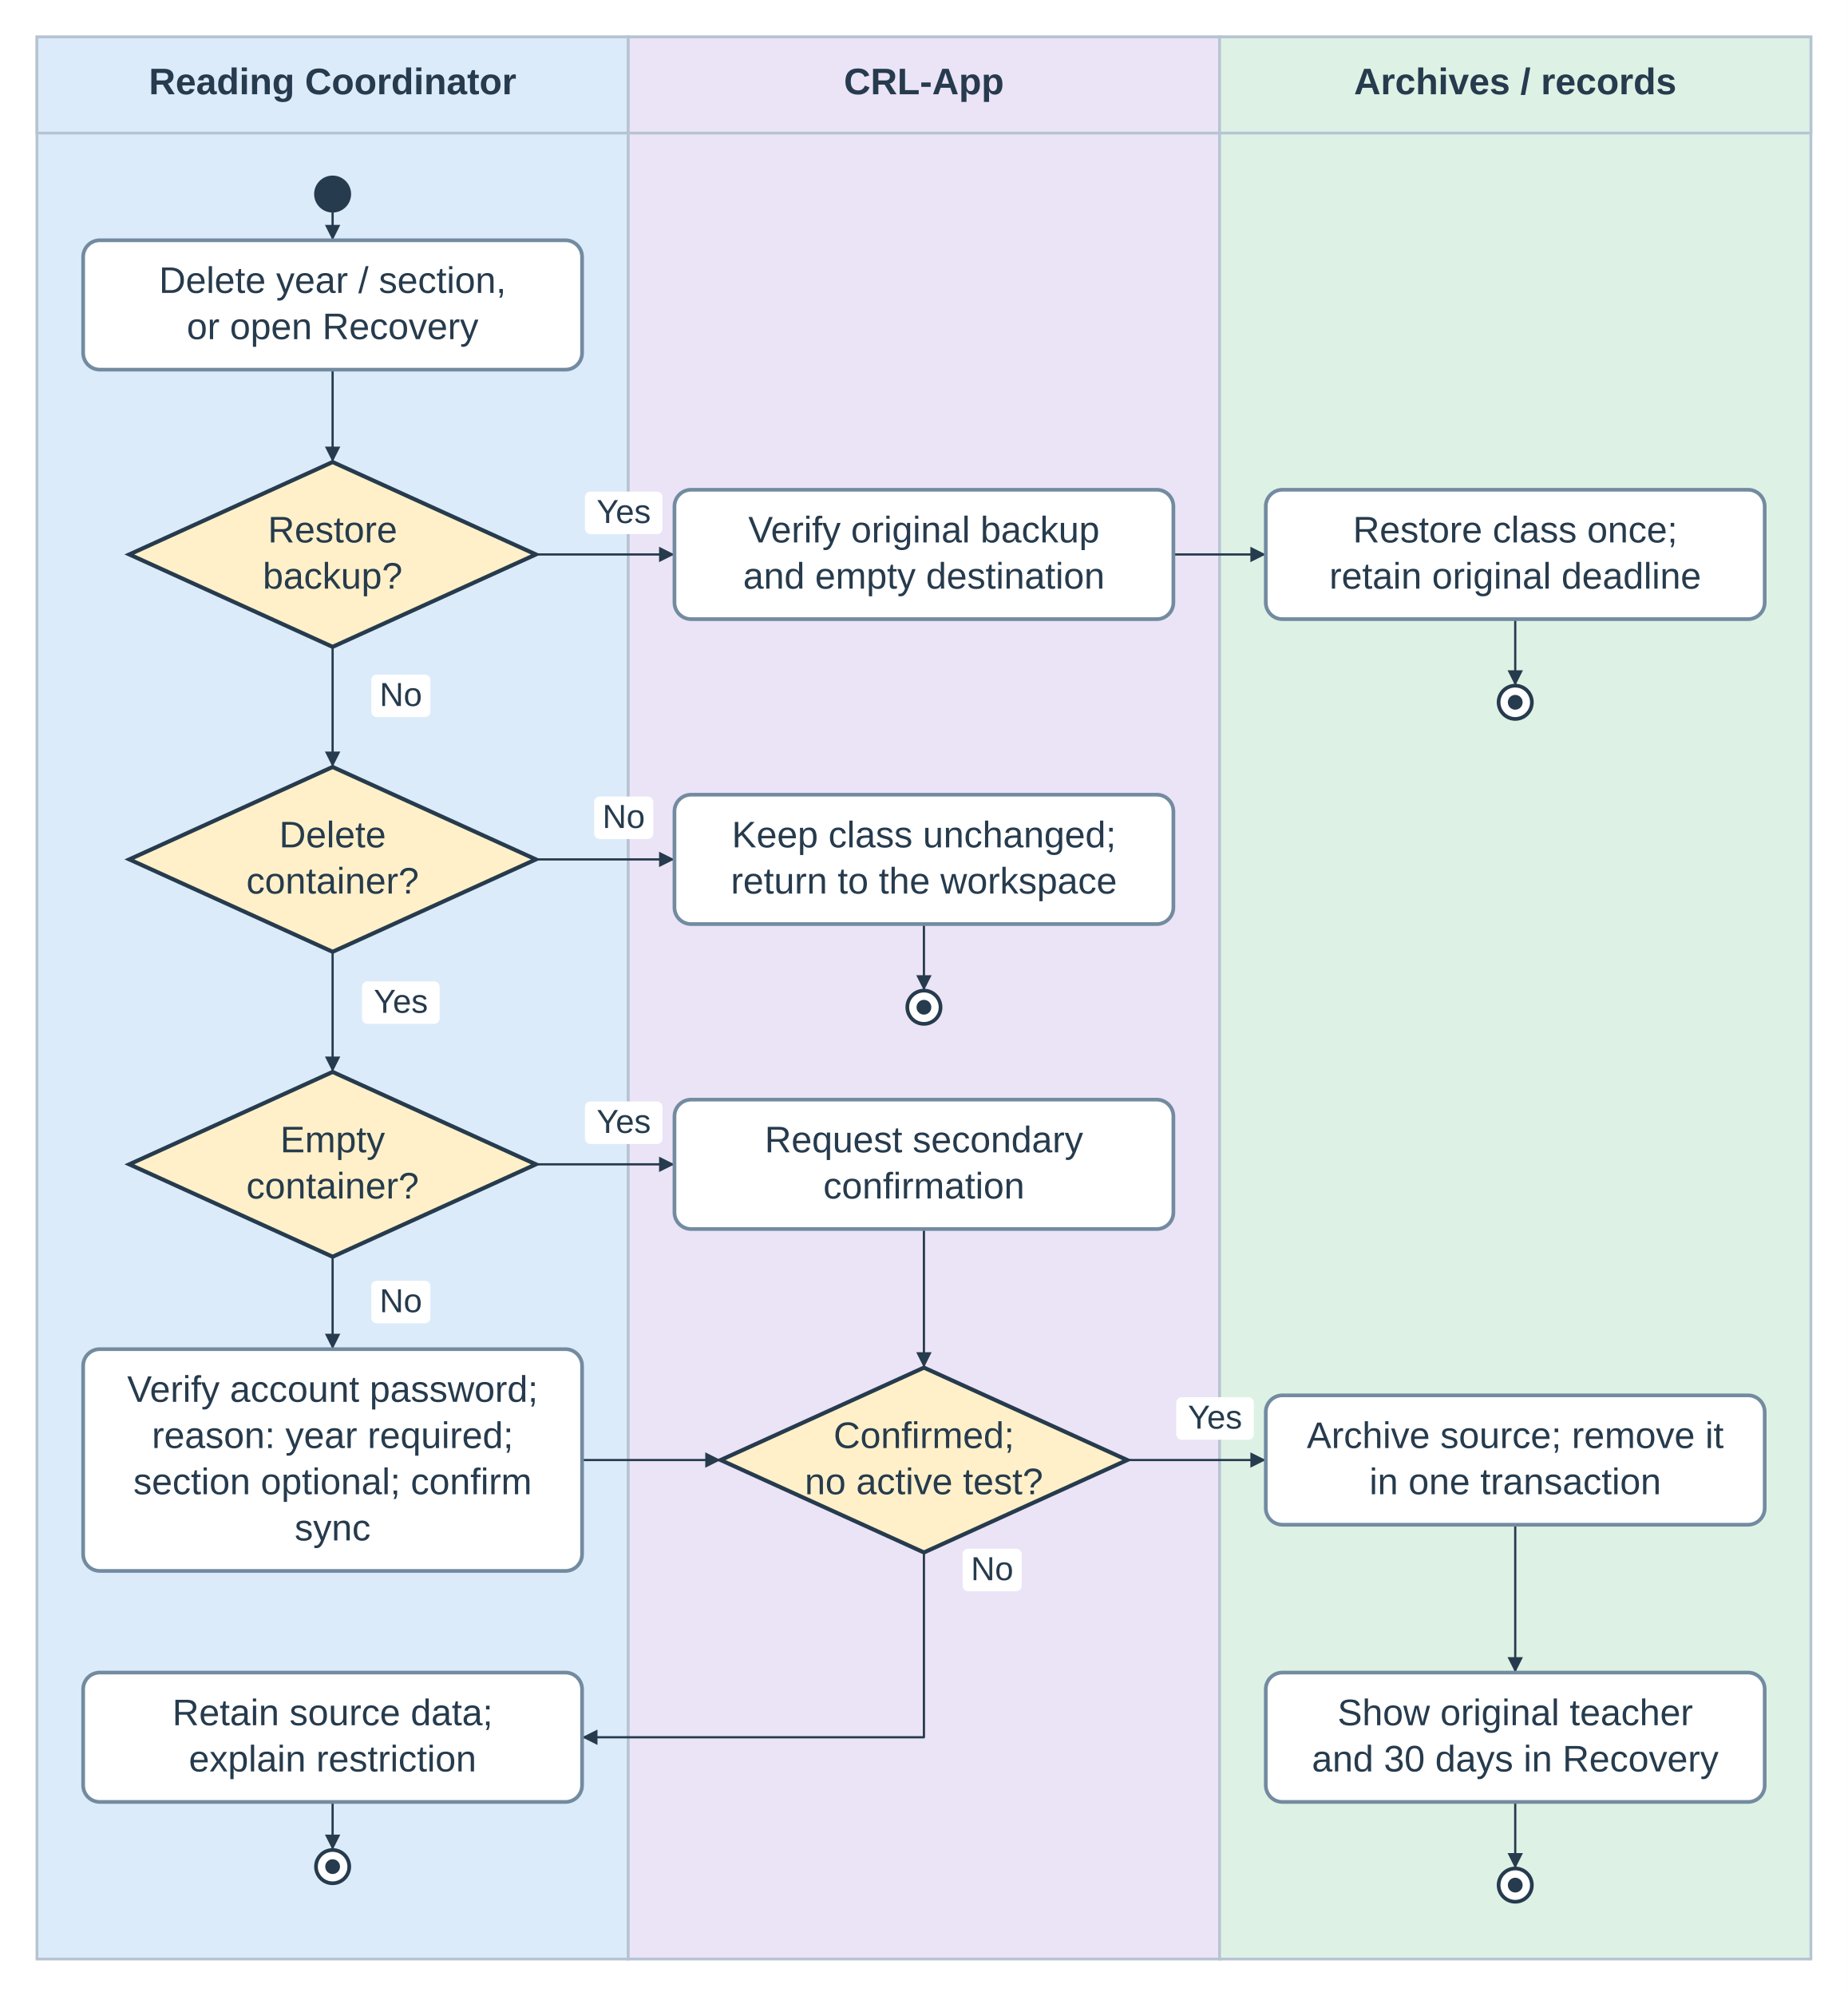
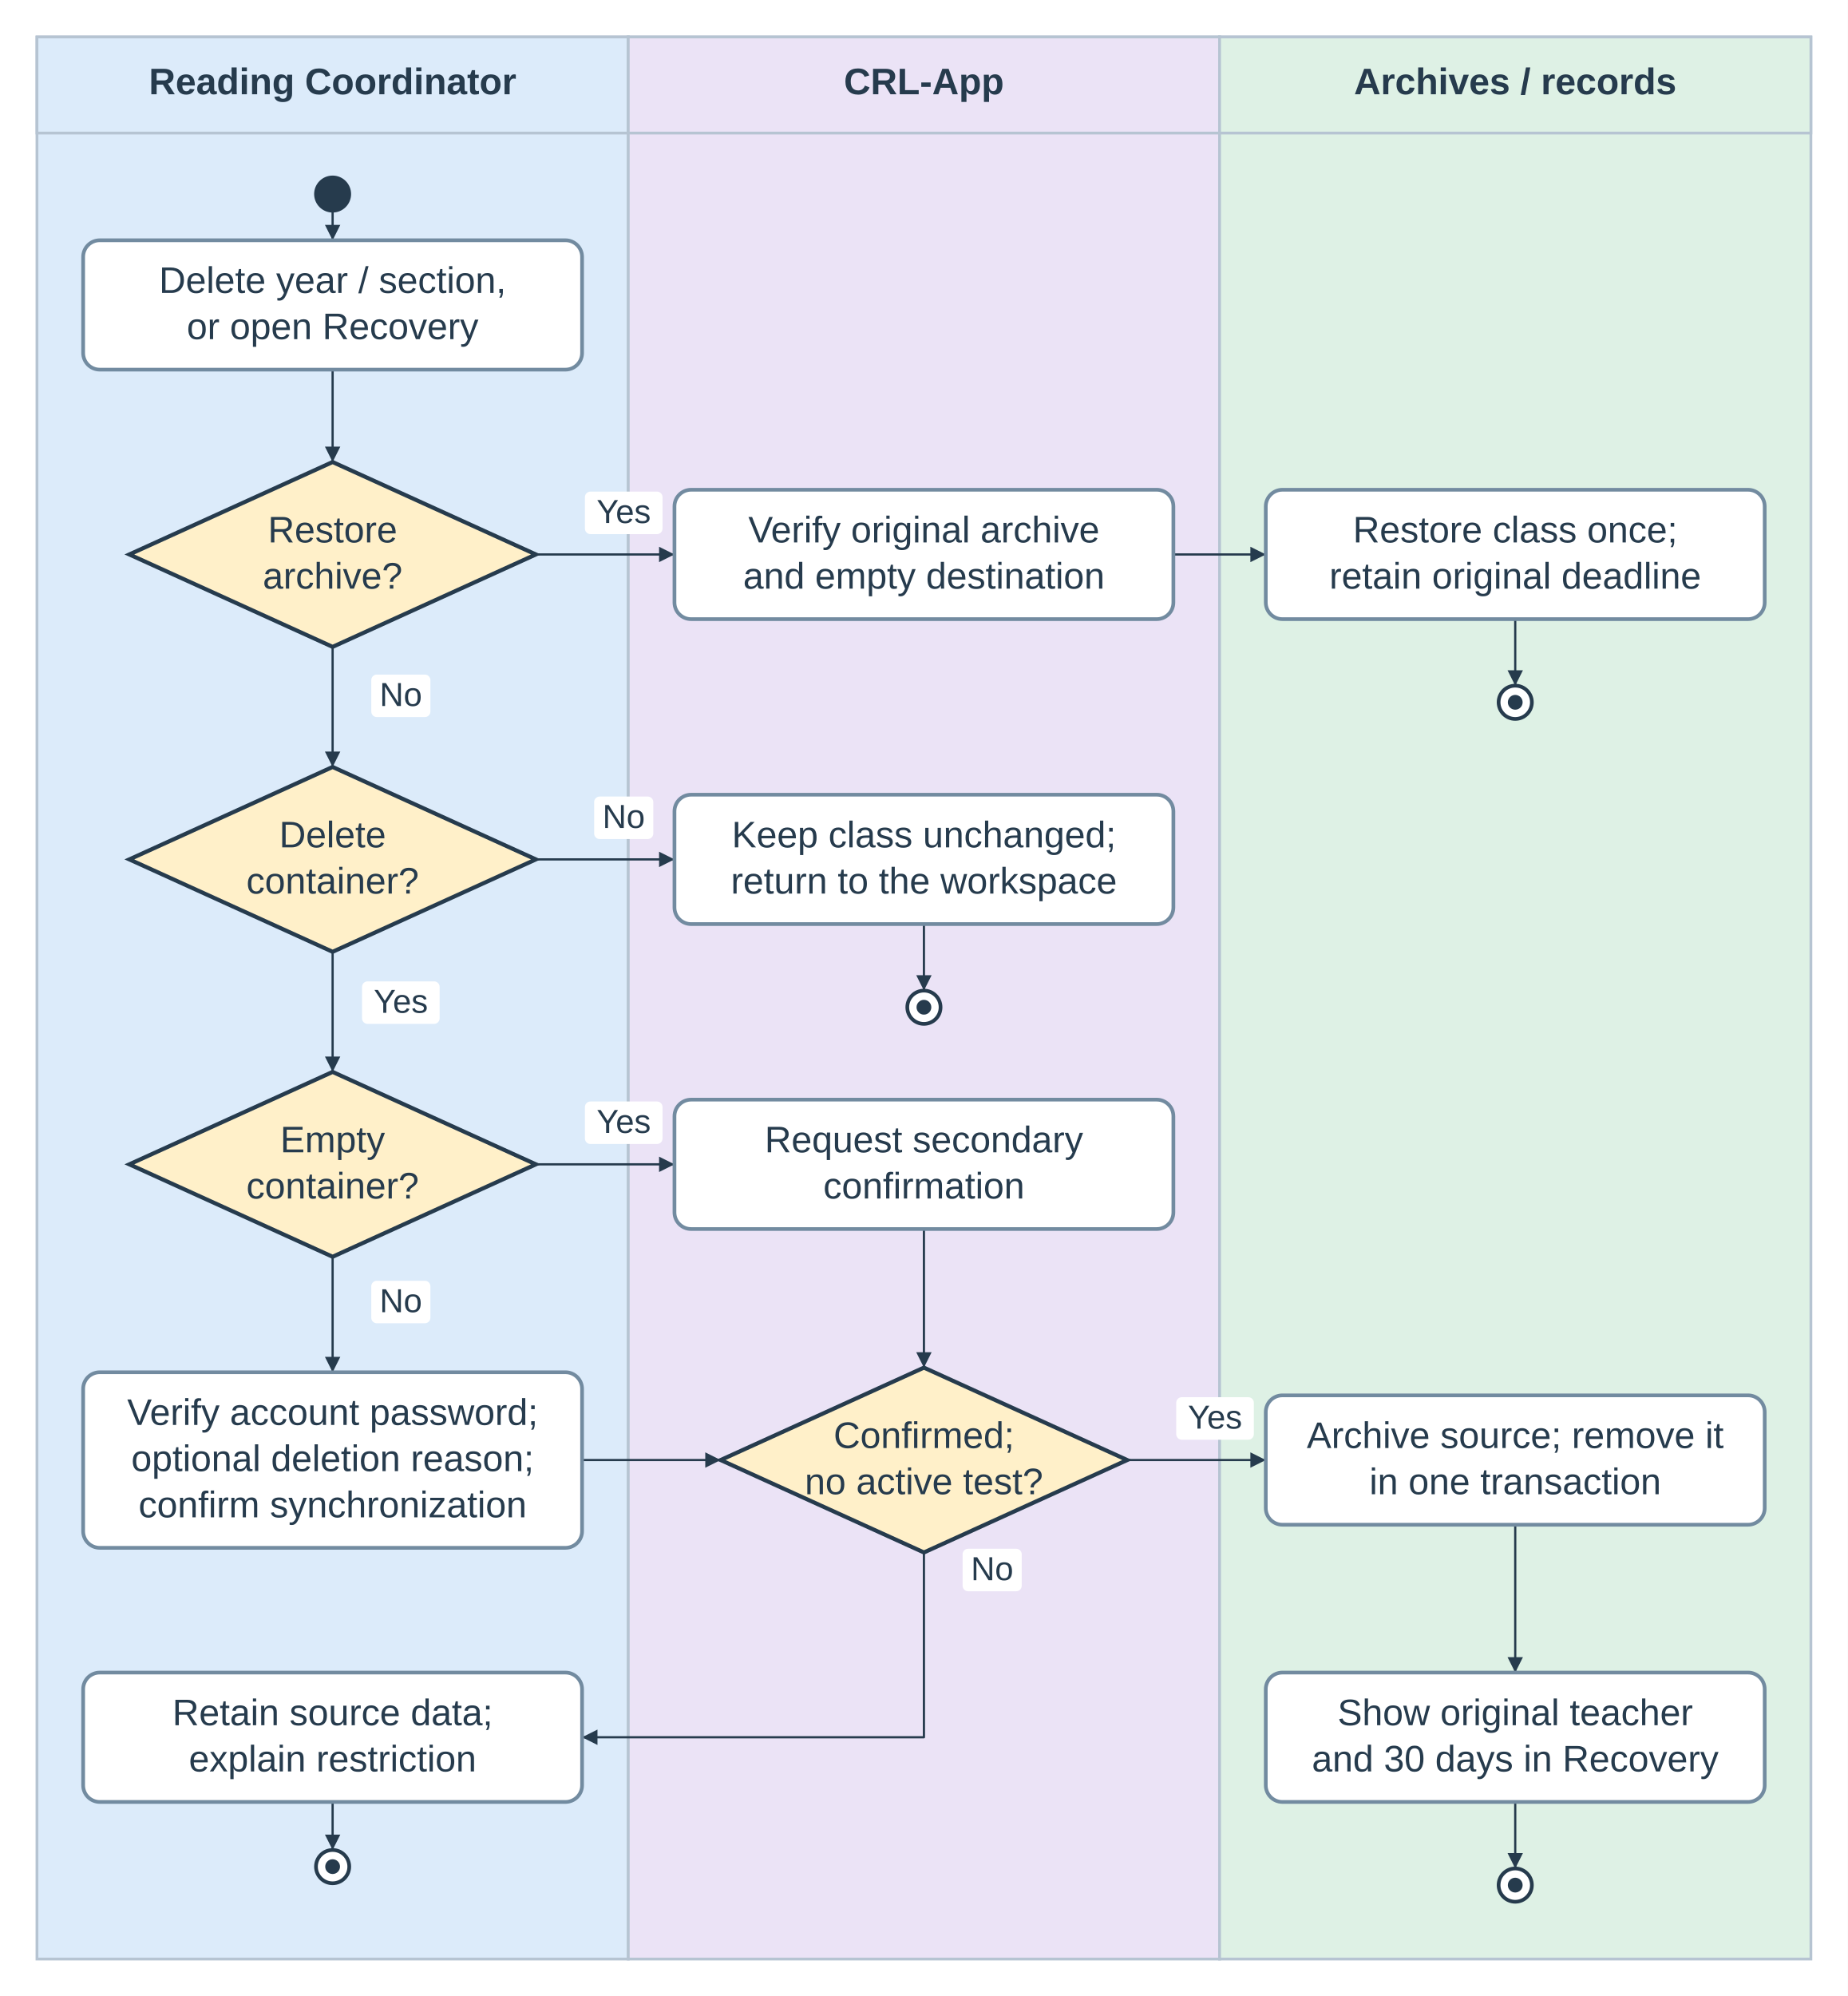
<svg xmlns="http://www.w3.org/2000/svg" width="1000" height="1080" viewBox="0 0 1000 1080">
  <rect width="100%" height="100%" fill="white" />
  <defs>
    <marker id="arrow" viewBox="0 0 12 12" refX="11" refY="6" markerWidth="10" markerHeight="10" markerUnits="userSpaceOnUse" orient="auto-start-reverse">
      <path d="M1,1 L11,6 L1,11 Z" fill="#263b4d" />
    </marker>
  </defs>
  <rect x="20.0" y="20" width="320.0" height="1040" rx="0" fill="#dcebfa" stroke="#b6c4d2" stroke-width="1.5" />
  <rect x="20.0" y="20" width="320.0" height="52" rx="0" fill="#dcebfa" stroke="#b6c4d2" stroke-width="1.5" />
  <rect x="340.0" y="20" width="320.0" height="1040" rx="0" fill="#ebe3f6" stroke="#b6c4d2" stroke-width="1.5" />
  <rect x="340.0" y="20" width="320.0" height="52" rx="0" fill="#ebe3f6" stroke="#b6c4d2" stroke-width="1.5" />
  <rect x="660.0" y="20" width="320.0" height="1040" rx="0" fill="#def1e5" stroke="#b6c4d2" stroke-width="1.5" />
  <rect x="660.0" y="20" width="320.0" height="52" rx="0" fill="#def1e5" stroke="#b6c4d2" stroke-width="1.5" />
  <polyline points="180.0,114.0 180.0,130.0" fill="none" stroke="#263b4d" stroke-width="1.2" stroke-linejoin="round" marker-end="url(#arrow)" />
  <polyline points="180.0,200.0 180.0,250.0" fill="none" stroke="#263b4d" stroke-width="1.2" stroke-linejoin="round" marker-end="url(#arrow)" />
  <polyline points="290.0,300.0 365.0,300.0" fill="none" stroke="#263b4d" stroke-width="1.2" stroke-linejoin="round" marker-end="url(#arrow)" />
  <polyline points="635.0,300.0 685.0,300.0" fill="none" stroke="#263b4d" stroke-width="1.2" stroke-linejoin="round" marker-end="url(#arrow)" />
  <polyline points="820.0,335.0 820.0,371.0" fill="none" stroke="#263b4d" stroke-width="1.2" stroke-linejoin="round" marker-end="url(#arrow)" />
  <polyline points="180.0,350.0 180.0,415.0" fill="none" stroke="#263b4d" stroke-width="1.2" stroke-linejoin="round" marker-end="url(#arrow)" />
  <polyline points="290.0,465.0 365.0,465.0" fill="none" stroke="#263b4d" stroke-width="1.2" stroke-linejoin="round" marker-end="url(#arrow)" />
  <polyline points="500.0,500.0 500.0,536.0" fill="none" stroke="#263b4d" stroke-width="1.2" stroke-linejoin="round" marker-end="url(#arrow)" />
  <polyline points="180.0,515.0 180.0,580.0" fill="none" stroke="#263b4d" stroke-width="1.2" stroke-linejoin="round" marker-end="url(#arrow)" />
  <polyline points="290.0,630.0 365.0,630.0" fill="none" stroke="#263b4d" stroke-width="1.2" stroke-linejoin="round" marker-end="url(#arrow)" />
  <polyline points="500.0,665.0 500.0,740.0" fill="none" stroke="#263b4d" stroke-width="1.2" stroke-linejoin="round" marker-end="url(#arrow)" />
-   <polyline points="180.0,680.0 180.0,730.0" fill="none" stroke="#263b4d" stroke-width="1.2" stroke-linejoin="round" marker-end="url(#arrow)" />
+   <polyline points="180.0,680.0 180.0,742.5" fill="none" stroke="#263b4d" stroke-width="1.2" stroke-linejoin="round" marker-end="url(#arrow)" />
  <polyline points="315.0,790.0 390.0,790.0" fill="none" stroke="#263b4d" stroke-width="1.2" stroke-linejoin="round" marker-end="url(#arrow)" />
  <polyline points="610.0,790.0 685.0,790.0" fill="none" stroke="#263b4d" stroke-width="1.2" stroke-linejoin="round" marker-end="url(#arrow)" />
  <polyline points="500.0,840.0 500.0,940 315.0,940.0" fill="none" stroke="#263b4d" stroke-width="1.2" stroke-linejoin="round" marker-end="url(#arrow)" />
  <polyline points="180.0,975.0 180.0,1001.0" fill="none" stroke="#263b4d" stroke-width="1.2" stroke-linejoin="round" marker-end="url(#arrow)" />
  <polyline points="820.0,825.0 820.0,905.0" fill="none" stroke="#263b4d" stroke-width="1.2" stroke-linejoin="round" marker-end="url(#arrow)" />
  <polyline points="820.0,975.0 820.0,1011.0" fill="none" stroke="#263b4d" stroke-width="1.2" stroke-linejoin="round" marker-end="url(#arrow)" />
  <text x="180.0" y="51.0" text-anchor="middle" font-family="Arial,sans-serif" font-size="20" fill="#263b4d" font-weight="bold">Reading Coordinator</text>
  <text x="500.0" y="51.0" text-anchor="middle" font-family="Arial,sans-serif" font-size="20" fill="#263b4d" font-weight="bold">CRL-App</text>
  <text x="820.0" y="51.0" text-anchor="middle" font-family="Arial,sans-serif" font-size="20" fill="#263b4d" font-weight="bold">Archives / records</text>
  <circle cx="180" cy="105" r="9.0" fill="#263b4d" stroke="#263b4d" stroke-width="2" />
  <rect x="45.0" y="130.0" width="270" height="70" rx="9" fill="white" stroke="#728ba0" stroke-width="2" />
  <text x="180" y="158.5" text-anchor="middle" font-family="Arial,sans-serif" font-size="20" fill="#263b4d">Delete year / section,</text>
  <text x="180" y="183.5" text-anchor="middle" font-family="Arial,sans-serif" font-size="20" fill="#263b4d">or open Recovery</text>
  <polygon points="180,250.0 290.0,300 180,350.0 70.0,300" fill="#fff0c9" stroke="#263b4d" stroke-width="2.2" />
  <text x="180" y="293.5" text-anchor="middle" font-family="Arial,sans-serif" font-size="20" fill="#263b4d">Restore</text>
-   <text x="180" y="318.5" text-anchor="middle" font-family="Arial,sans-serif" font-size="20" fill="#263b4d">backup?</text>
+   <text x="180" y="318.5" text-anchor="middle" font-family="Arial,sans-serif" font-size="20" fill="#263b4d">archive?</text>
  <rect x="365.0" y="265.0" width="270" height="70" rx="9" fill="white" stroke="#728ba0" stroke-width="2" />
-   <text x="500" y="293.5" text-anchor="middle" font-family="Arial,sans-serif" font-size="20" fill="#263b4d">Verify original backup</text>
+   <text x="500" y="293.5" text-anchor="middle" font-family="Arial,sans-serif" font-size="20" fill="#263b4d">Verify original archive</text>
  <text x="500" y="318.5" text-anchor="middle" font-family="Arial,sans-serif" font-size="20" fill="#263b4d">and empty destination</text>
  <rect x="685.0" y="265.0" width="270" height="70" rx="9" fill="white" stroke="#728ba0" stroke-width="2" />
  <text x="820" y="293.5" text-anchor="middle" font-family="Arial,sans-serif" font-size="20" fill="#263b4d">Restore class once;</text>
  <text x="820" y="318.5" text-anchor="middle" font-family="Arial,sans-serif" font-size="20" fill="#263b4d">retain original deadline</text>
  <circle cx="820" cy="380" r="9.0" fill="white" stroke="#263b4d" stroke-width="2" />
  <circle cx="820" cy="380" r="4.0" fill="#263b4d" />
  <polygon points="180,415.0 290.0,465 180,515.0 70.0,465" fill="#fff0c9" stroke="#263b4d" stroke-width="2.2" />
  <text x="180" y="458.5" text-anchor="middle" font-family="Arial,sans-serif" font-size="20" fill="#263b4d">Delete</text>
  <text x="180" y="483.5" text-anchor="middle" font-family="Arial,sans-serif" font-size="20" fill="#263b4d">container?</text>
  <rect x="365.0" y="430.0" width="270" height="70" rx="9" fill="white" stroke="#728ba0" stroke-width="2" />
  <text x="500" y="458.5" text-anchor="middle" font-family="Arial,sans-serif" font-size="20" fill="#263b4d">Keep class unchanged;</text>
  <text x="500" y="483.5" text-anchor="middle" font-family="Arial,sans-serif" font-size="20" fill="#263b4d">return to the workspace</text>
  <circle cx="500" cy="545" r="9.0" fill="white" stroke="#263b4d" stroke-width="2" />
  <circle cx="500" cy="545" r="4.0" fill="#263b4d" />
  <polygon points="180,580.0 290.0,630 180,680.0 70.0,630" fill="#fff0c9" stroke="#263b4d" stroke-width="2.2" />
  <text x="180" y="623.5" text-anchor="middle" font-family="Arial,sans-serif" font-size="20" fill="#263b4d">Empty</text>
  <text x="180" y="648.5" text-anchor="middle" font-family="Arial,sans-serif" font-size="20" fill="#263b4d">container?</text>
  <rect x="365.0" y="595.0" width="270" height="70" rx="9" fill="white" stroke="#728ba0" stroke-width="2" />
  <text x="500" y="623.5" text-anchor="middle" font-family="Arial,sans-serif" font-size="20" fill="#263b4d">Request secondary</text>
  <text x="500" y="648.5" text-anchor="middle" font-family="Arial,sans-serif" font-size="20" fill="#263b4d">confirmation</text>
-   <rect x="45.0" y="730.0" width="270" height="120" rx="9" fill="white" stroke="#728ba0" stroke-width="2" />
-   <text x="180" y="758.5" text-anchor="middle" font-family="Arial,sans-serif" font-size="20" fill="#263b4d">Verify account password;</text>
-   <text x="180" y="783.5" text-anchor="middle" font-family="Arial,sans-serif" font-size="20" fill="#263b4d">reason: year required;</text>
-   <text x="180" y="808.5" text-anchor="middle" font-family="Arial,sans-serif" font-size="20" fill="#263b4d">section optional; confirm</text>
-   <text x="180" y="833.5" text-anchor="middle" font-family="Arial,sans-serif" font-size="20" fill="#263b4d">sync</text>
+   <rect x="45.0" y="742.5" width="270" height="95" rx="9" fill="white" stroke="#728ba0" stroke-width="2" />
+   <text x="180" y="771.0" text-anchor="middle" font-family="Arial,sans-serif" font-size="20" fill="#263b4d">Verify account password;</text>
+   <text x="180" y="796.0" text-anchor="middle" font-family="Arial,sans-serif" font-size="20" fill="#263b4d">optional deletion reason;</text>
+   <text x="180" y="821.0" text-anchor="middle" font-family="Arial,sans-serif" font-size="20" fill="#263b4d">confirm synchronization</text>
  <polygon points="500,740.0 610.0,790 500,840.0 390.0,790" fill="#fff0c9" stroke="#263b4d" stroke-width="2.2" />
  <text x="500" y="783.5" text-anchor="middle" font-family="Arial,sans-serif" font-size="20" fill="#263b4d">Confirmed;</text>
  <text x="500" y="808.5" text-anchor="middle" font-family="Arial,sans-serif" font-size="20" fill="#263b4d">no active test?</text>
  <rect x="45.0" y="905.0" width="270" height="70" rx="9" fill="white" stroke="#728ba0" stroke-width="2" />
  <text x="180" y="933.5" text-anchor="middle" font-family="Arial,sans-serif" font-size="20" fill="#263b4d">Retain source data;</text>
  <text x="180" y="958.5" text-anchor="middle" font-family="Arial,sans-serif" font-size="20" fill="#263b4d">explain restriction</text>
  <circle cx="180" cy="1010" r="9.0" fill="white" stroke="#263b4d" stroke-width="2" />
  <circle cx="180" cy="1010" r="4.0" fill="#263b4d" />
  <rect x="685.0" y="755.0" width="270" height="70" rx="9" fill="white" stroke="#728ba0" stroke-width="2" />
  <text x="820" y="783.5" text-anchor="middle" font-family="Arial,sans-serif" font-size="20" fill="#263b4d">Archive source; remove it</text>
  <text x="820" y="808.5" text-anchor="middle" font-family="Arial,sans-serif" font-size="20" fill="#263b4d">in one transaction</text>
  <rect x="685.0" y="905.0" width="270" height="70" rx="9" fill="white" stroke="#728ba0" stroke-width="2" />
  <text x="820" y="933.5" text-anchor="middle" font-family="Arial,sans-serif" font-size="20" fill="#263b4d">Show original teacher</text>
  <text x="820" y="958.5" text-anchor="middle" font-family="Arial,sans-serif" font-size="20" fill="#263b4d">and 30 days in Recovery</text>
  <circle cx="820" cy="1020" r="9.0" fill="white" stroke="#263b4d" stroke-width="2" />
  <circle cx="820" cy="1020" r="4.0" fill="#263b4d" />
  <rect x="316.538" y="266" width="42" height="23" rx="3" fill="white" />
  <text x="337.538" y="283" text-anchor="middle" font-family="Arial,sans-serif" font-size="18" fill="#263b4d">Yes</text>
  <rect x="200.923" y="365" width="32" height="23" rx="3" fill="white" />
  <text x="216.923" y="382" text-anchor="middle" font-family="Arial,sans-serif" font-size="18" fill="#263b4d">No</text>
  <rect x="321.538" y="431" width="32" height="23" rx="3" fill="white" />
  <text x="337.538" y="448" text-anchor="middle" font-family="Arial,sans-serif" font-size="18" fill="#263b4d">No</text>
  <rect x="195.923" y="531" width="42" height="23" rx="3" fill="white" />
  <text x="216.923" y="548" text-anchor="middle" font-family="Arial,sans-serif" font-size="18" fill="#263b4d">Yes</text>
  <rect x="316.538" y="596" width="42" height="23" rx="3" fill="white" />
  <text x="337.538" y="613" text-anchor="middle" font-family="Arial,sans-serif" font-size="18" fill="#263b4d">Yes</text>
  <rect x="200.923" y="693" width="32" height="23" rx="3" fill="white" />
  <text x="216.923" y="710" text-anchor="middle" font-family="Arial,sans-serif" font-size="18" fill="#263b4d">No</text>
  <rect x="636.538" y="756" width="42" height="23" rx="3" fill="white" />
  <text x="657.538" y="773" text-anchor="middle" font-family="Arial,sans-serif" font-size="18" fill="#263b4d">Yes</text>
  <rect x="520.923" y="838" width="32" height="23" rx="3" fill="white" />
  <text x="536.923" y="855" text-anchor="middle" font-family="Arial,sans-serif" font-size="18" fill="#263b4d">No</text>
</svg>
